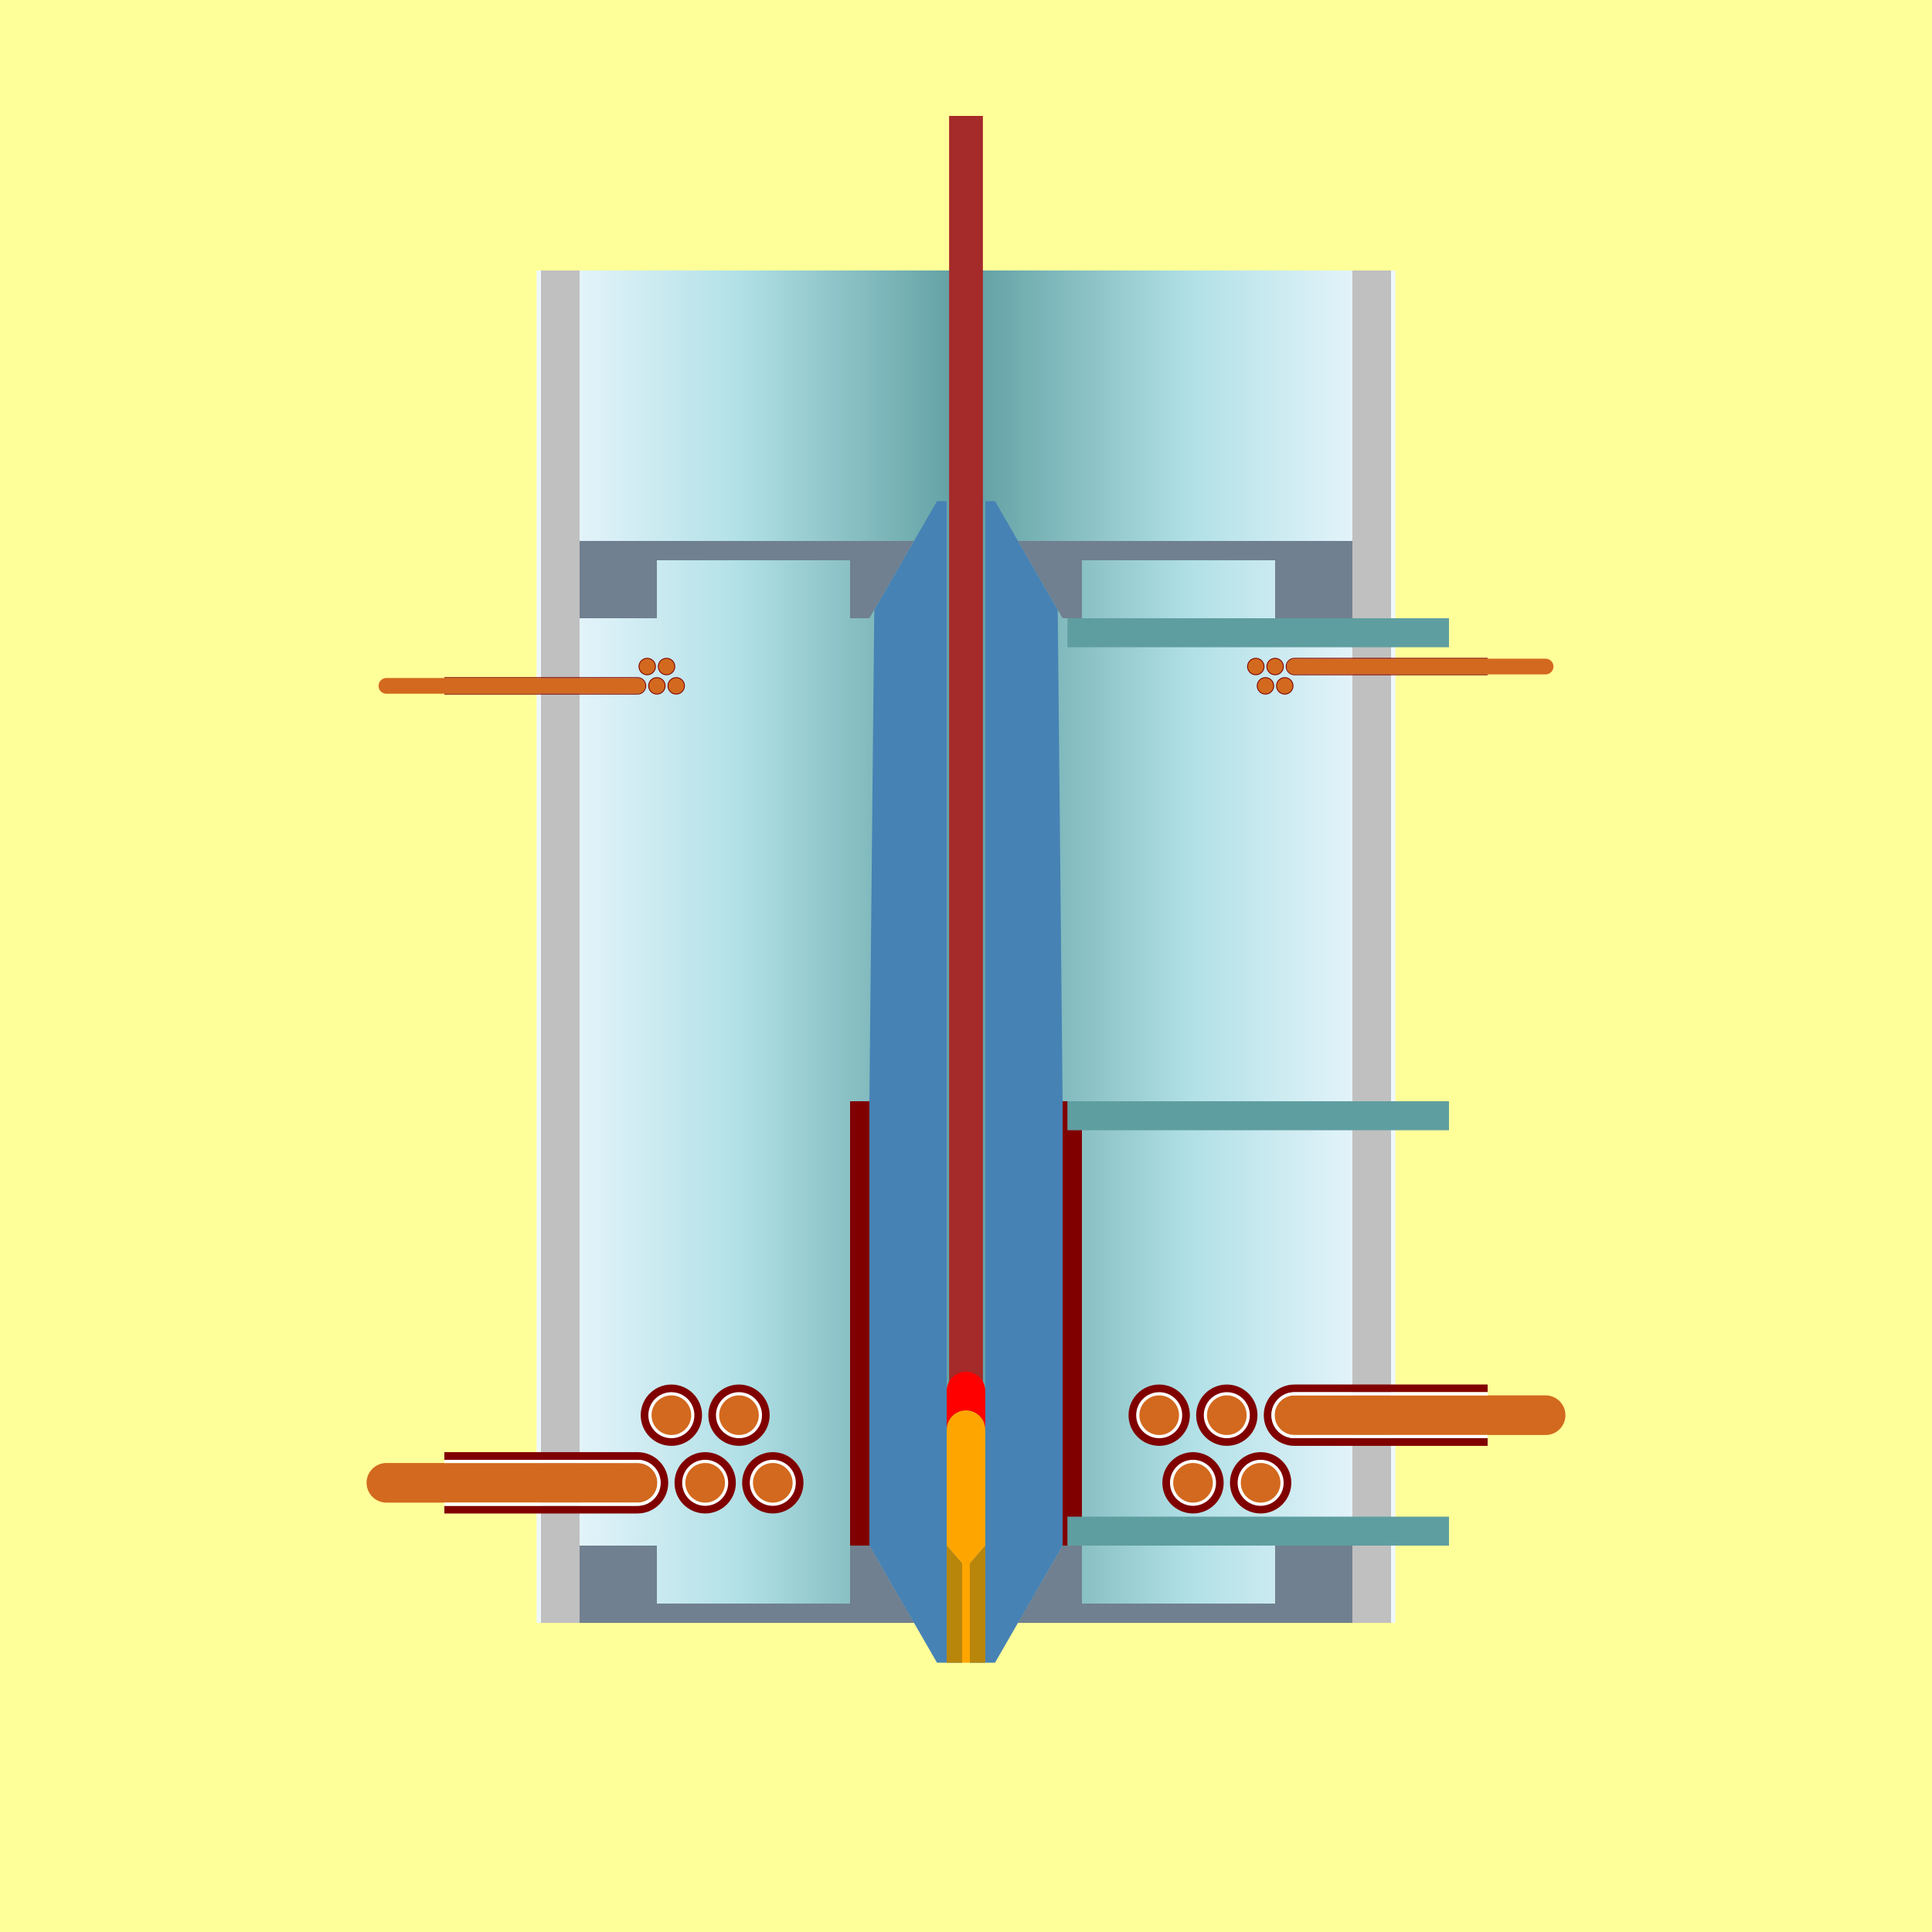
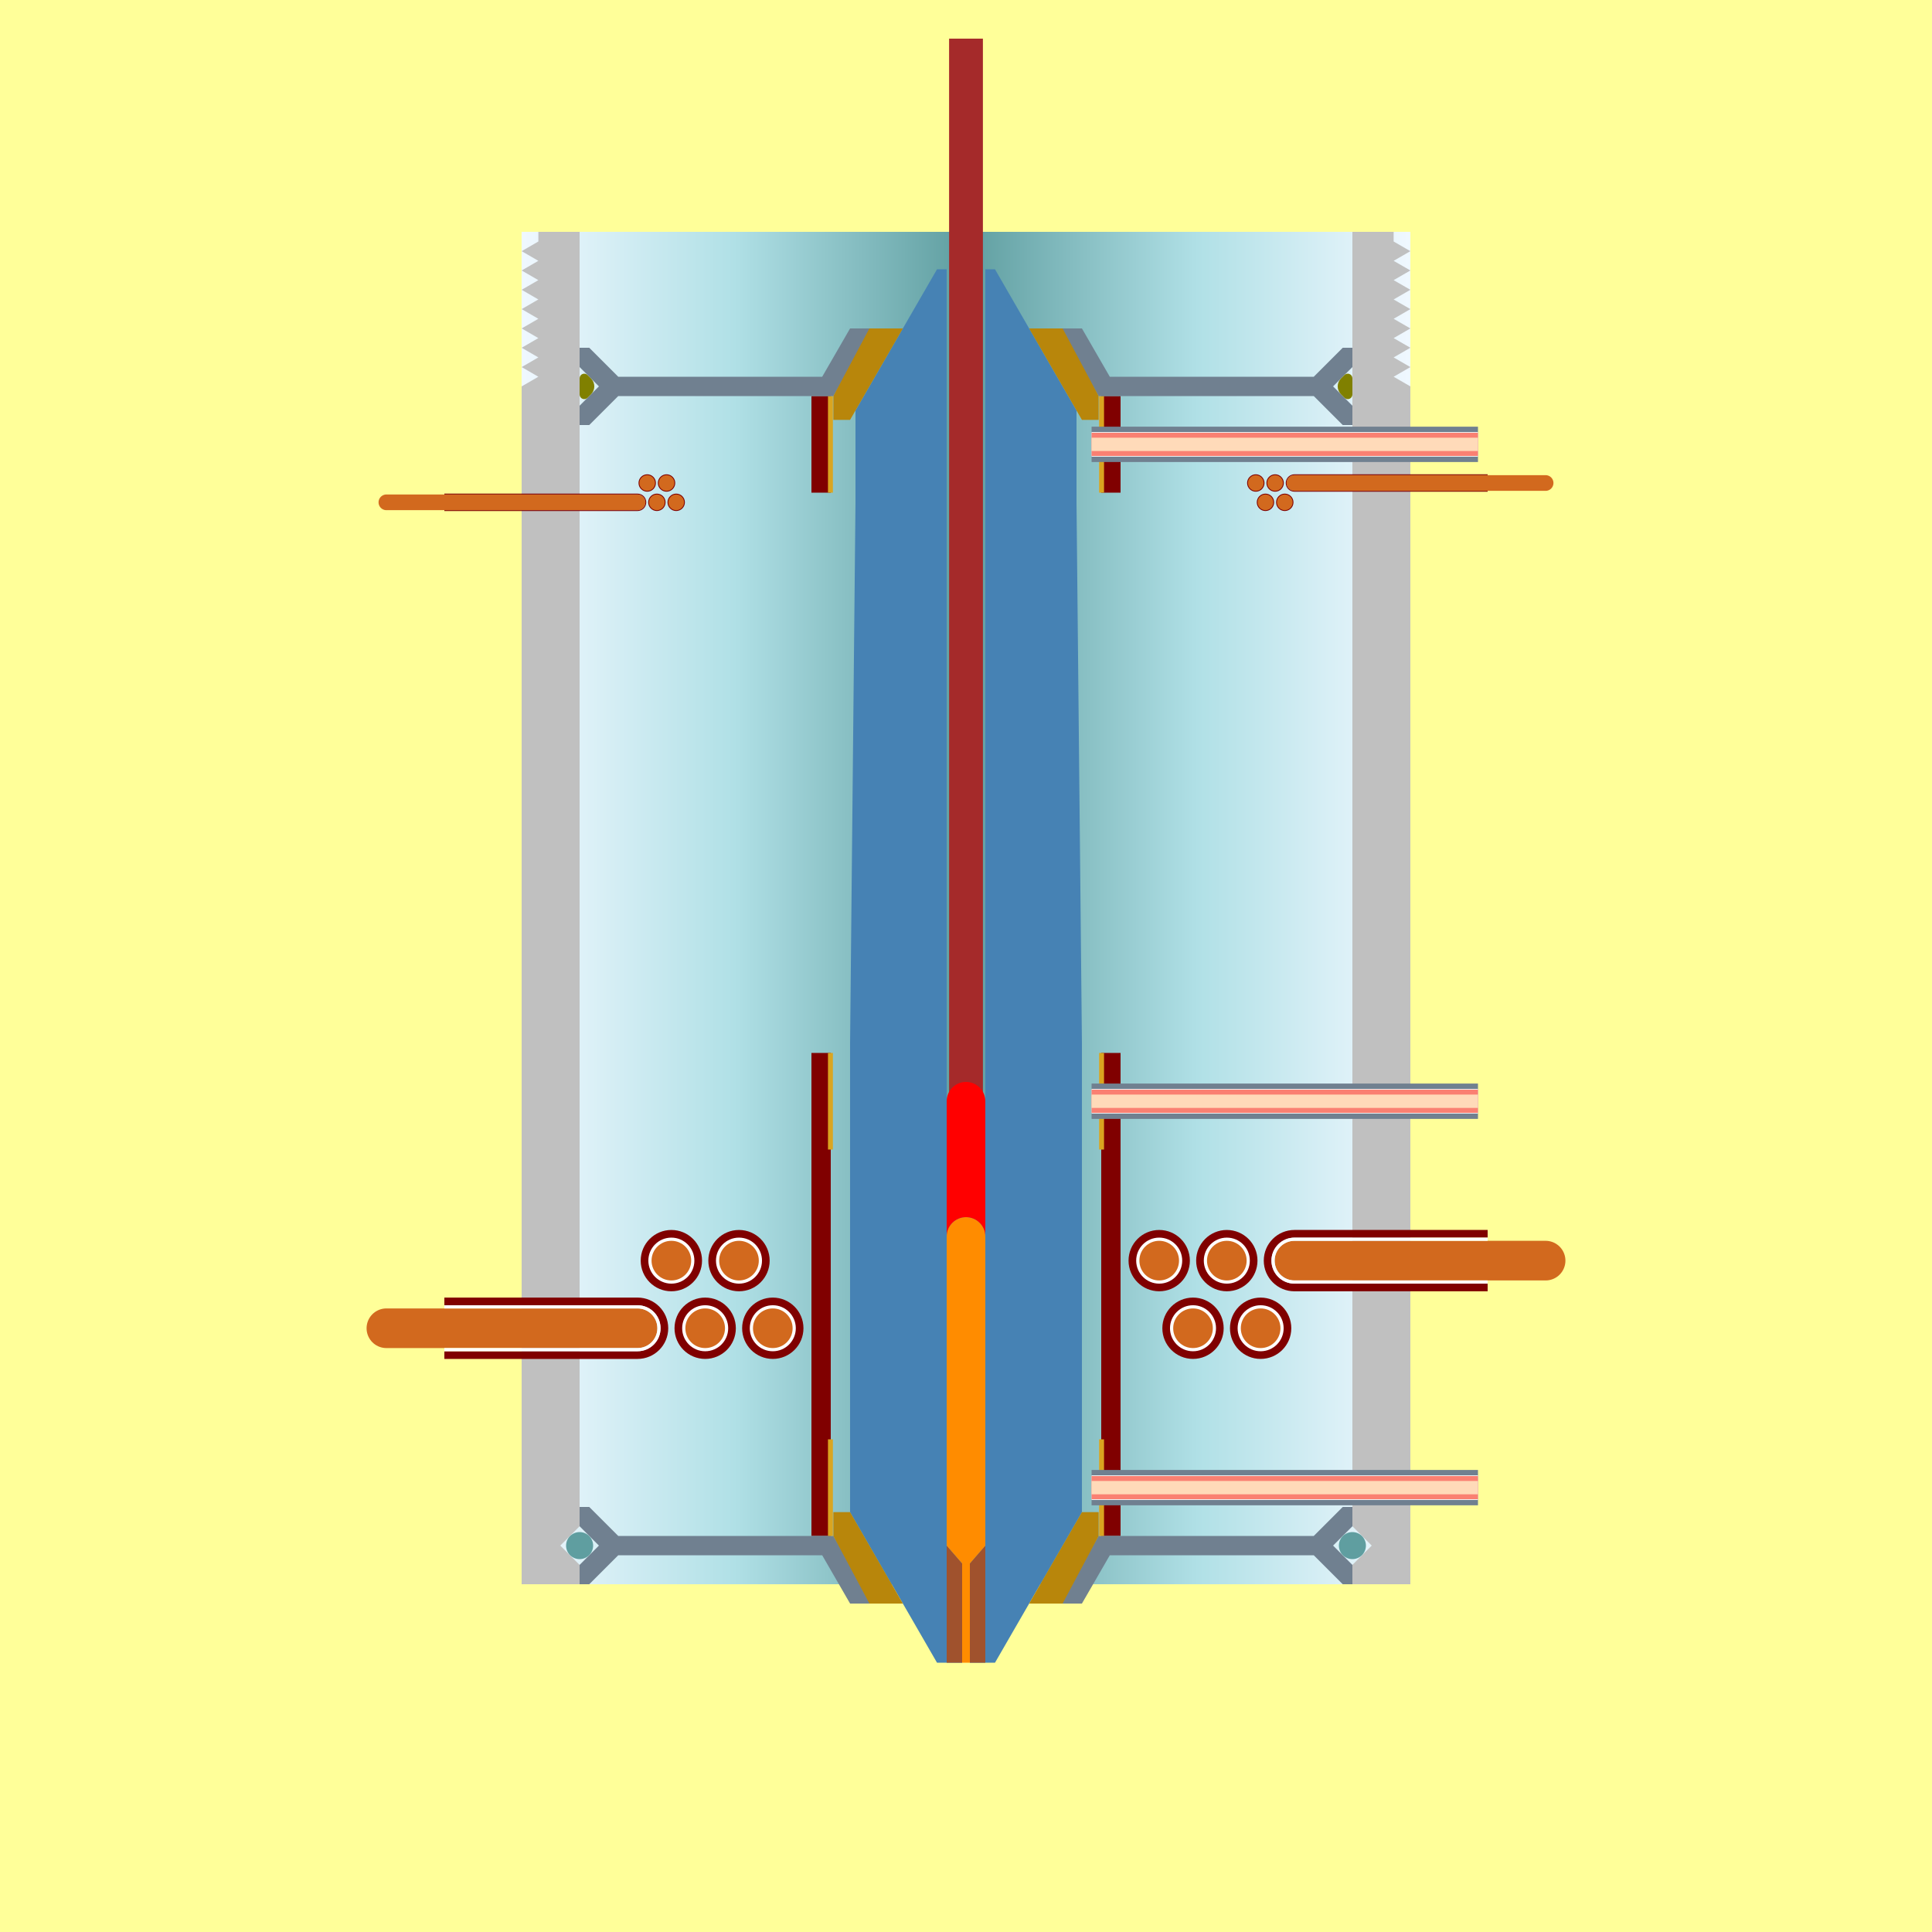
<svg xmlns="http://www.w3.org/2000/svg" xmlns:xlink="http://www.w3.org/1999/xlink" enable-background="new 0 0 500.0 500.0" width="10.0cm" height="10.0cm" viewBox="0 0 500.0 500.0" x="0px" y="0px">
  <g id="group_0" transform="translate(250.0,400.0) scale(1.0,-1.0)">
    <rect id="background" x="-250.0" y="-100.0" width="500.0" height="500.0" fill="#FFFF99" stroke-linejoin="miter" />
    <g id="assembly" transform="scale(5.0,5.0)">
      <defs id="defs_0">
        <g id="sensor">
-           <path id="washer" d="               M -5.0,0.0               L -2.691,-4.0               L -20.117,-4.0               L -20.117,0.0               L -16.0,0.0               L -16.0,-3.0               L -6.0,-3.0               L -6.0,0.0               L -5.0,0.0               M 5.0,0.0               L 2.691,-4.0               L 20.117,-4.0               L 20.117,0.0               L 16.0,0.0               L 16.0,-3.0               L 6.0,-3.0               L 6.0,0.0               L 5.0,0.0             " fill="SlateGray" stroke="none" stroke-width="0.0" stroke-linejoin="round" />
+           <path id="washer" d="               M -6.866,0.5               L -4.845,-3.0               L -6.0,-3.0               L -7.443,-0.5               L -18.0,-0.5               L -19.5,-2.0               L -20.0,-2.0               L -20.0,-1.0               L -19.0,0.0               L -20.0,1.0               L -20.0,2.0               L -19.5,2.0               L -18.0,0.5               L -6.866,0.5               M 6.866,0.5               L 4.845,-3.0               L 6.0,-3.0               L 7.443,-0.5               L 18.0,-0.5               L 19.5,-2.0               L 20.0,-2.0               L 20.0,-1.0               L 19.0,0.0               L 20.0,1.0               L 20.0,2.0               L 19.5,2.0               L 18.0,0.5               L 6.866,0.5             " fill="SlateGray" stroke="none" stroke-width="0.0" stroke-linejoin="round" />
+         </g>
+         <g id="bearing">
+           <path id="bearing_p" d="               M -6.0,1.732               L -3.268,-3.0               L -5.0,-3.0               L -6.866,0.5               L -6.866,1.732               L -6.0,1.732             " fill="DarkGoldenrod" stroke="none" stroke-width="0.0" stroke-linejoin="round" />
+           <path id="bearing_p" d="               M 6.0,1.732               L 3.268,-3.0               L 5.0,-3.0               L 6.866,0.5               L 6.866,1.732               L 6.0,1.732             " fill="DarkGoldenrod" stroke="none" stroke-width="0.0" stroke-linejoin="round" />
        </g>
        <g id="wire12ga">
          <circle cx="0.0" cy="0.0" stroke="none" stroke-width="0" fill="Maroon" r="1.587" />
          <circle cx="0.0" cy="0.0" stroke="none" stroke-width="0" fill="white" r="1.191" />
          <circle cx="0.0" cy="0.0" stroke="none" stroke-width="0" fill="Chocolate" r="1.026" />
        </g>
        <g id="coil_0">
          <use id="r_turn_00" xlink:href="#wire12ga" transform="translate(15.25,-1.75)" />
          <use id="l_turn_01" xlink:href="#wire12ga" transform="translate(-13.5,-1.75)" />
          <use id="r_turn_01" xlink:href="#wire12ga" transform="translate(11.75,-1.75)" />
          <use id="l_turn_02" xlink:href="#wire12ga" transform="translate(-10.0,-1.75)" />
          <use id="r_turn_12" xlink:href="#wire12ga" transform="translate(10.0,1.75)" />
          <use id="l_turn_13" xlink:href="#wire12ga" transform="translate(-11.75,1.75)" />
          <use id="r_turn_13" xlink:href="#wire12ga" transform="translate(13.5,1.75)" />
          <use id="l_turn_4" xlink:href="#wire12ga" transform="translate(-15.25,1.75)" />
          <path id="leads" d="               M -17.0,-1.75               L -30.0,-1.75               M 17.0,1.75               L 30.0,1.75             " fill="none" stroke="Chocolate" stroke-width="2.052" stroke-linecap="round" />
          <path id="lead_tubes" d="               M -27.0,-3.139               L -17.0,-3.139               A 1.389,1.389 0 0 1 -17.0,-0.361               L -27.0,-0.361               M 27.0,3.139               L 17.0,3.139               A 1.389,1.389 0 0 1  17.0,0.361               L 27.0,0.361             " fill="none" stroke="Maroon" stroke-width="0.397" stroke-linejoin="miter" />
          <path id="lead_tube_space" d="               M -27.0,-2.858               L -17.0,-2.858               A 1.108,1.108 0 0 1 -17.0,-0.642               L -27.0,-0.642               M 27.0,2.858               L 17.0,2.858               A 1.108,1.108 0 0 1 17.0,0.642               L 27.0,0.642             " fill="none" stroke="White" stroke-width="0.164" stroke-linejoin="miter" />
        </g>
        <g id="wire20ga">
          <circle cx="0.0" cy="0.0" stroke="none" stroke-width="0" fill="Maroon" r="0.45" />
          <circle cx="0.0" cy="0.0" stroke="none" stroke-width="0" fill="Chocolate" r="0.406" />
        </g>
        <g id="coil_1">
          <use id="r_turn_00" xlink:href="#wire20ga" transform="translate(16.5,-0.5)" />
          <use id="l_turn_01" xlink:href="#wire20ga" transform="translate(-16.0,-0.5)" />
          <use id="r_turn_01" xlink:href="#wire20ga" transform="translate(15.5,-0.5)" />
          <use id="l_turn_02" xlink:href="#wire20ga" transform="translate(-15.0,-0.5)" />
          <use id="r_turn_12" xlink:href="#wire20ga" transform="translate(15.0,0.5)" />
          <use id="l_turn_13" xlink:href="#wire20ga" transform="translate(-15.5,0.5)" />
          <use id="r_turn_13" xlink:href="#wire20ga" transform="translate(16.0,0.5)" />
          <use id="l_turn_4" xlink:href="#wire20ga" transform="translate(-16.5,0.5)" />
          <path id="leads" d="               M -17.0,-0.5               L -30.0,-0.5               M 17.0,0.5               L 30.0,0.5             " fill="none" stroke="Chocolate" stroke-width="0.813" stroke-linecap="round" />
          <path id="insulation" d="               M -27.0,-0.928               L -17.0,-0.928               A 0.428,0.428 0 0 1 -17.0,-0.072               L -27.0,-0.072               M 27.0,0.928               L 17.0,0.928               A 0.428,0.428 0 0 1  17.0,0.072               L 27.0,0.072             " fill="none" stroke="Maroon" stroke-width=".044" stroke-linejoin="miter" />
        </g>
        <g id="optical_fiber">
-           <path id="fiber" d="               M 0.25,0.0               L 20.0,0.0             " fill="none" stroke="CadetBlue" stroke-width="1.5" stroke-linejoin="round" />
+           <rect id="ss_hypotube" x="0.5" y="-0.914" width="20.0" height="1.829" fill="SlateGray" stroke-linejoin="round" />
+           <rect id="clearance" x="0.5" y="-0.635" width="20.0" height="1.27" fill="White" stroke-linejoin="round" />
+           <rect id="boro_silicate" x="0.5" y="-0.6" width="20.0" height="1.2" fill="Salmon" stroke-linejoin="round" />
+           <rect id="air" x="0.5" y="-0.345" width="20.0" height="0.69" fill="PeachPuff" stroke-linejoin="round" />
        </g>
-         <linearGradient id="cart_grad" gradientUnits="objectBoundingBox" x2="0%" x1="100%">
+         <linearGradient id="cart_grad" gradientUnits="objectBoundingBox" x1="0%" x2="100%" y1="0%" y2="0%">
          <stop stop-color="AliceBlue" offset="0%" />
          <stop stop-color="PowderBlue" offset="24%" />
          <stop stop-color="CadetBlue" offset="50%" />
          <stop stop-color="PowderBlue" offset="76%" />
          <stop stop-color="AliceBlue" offset="100%" />
        </linearGradient>
+         <linearGradient id="hole_grad" gradientUnits="objectBoundingBox" x1="0%" x2="0%" y1="0%" y2="100%">
+           <stop stop-color="AliceBlue" offset="0%" />
+           <stop stop-color="PowderBlue" offset="24%" />
+           <stop stop-color="CadetBlue" offset="50%" />
+           <stop stop-color="PowderBlue" offset="76%" />
+           <stop stop-color="AliceBlue" offset="100%" />
+         </linearGradient>
+         <g id="compressed_Oring">
+           <path id="Oring_p" d="               M 0.0,-0.419               L 0.0, 0.419               A 0.241,0.241 0 0 0 0.411,0.589               L 0.592,0.408               A 0.577,0.577 0 0 0 0.592,-0.408               L 0.411,-0.589               A 0.241,0.241 0 0 0 0.0,-0.419             " fill="Olive" stroke="none" stroke-width="0.0" stroke-linejoin="round" />
+         </g>
+         <g id="cartridge_profile">
+           <path id="cartridge_p" d="               M -23.0,-2.0               L -20.0,-2.0               L -20.0,-1.0               L        -21.0, 0.0               L -20.0, 1.0               L -20.0, 68.0               L -22.134,68.0               L -22.134,67.5               L -23.0,67.0               L -22.134,66.5               L -23.0,66.0               L -22.134,65.5               L -23.0,65.0               L -22.134,64.5               L -23.0,64.0               L -22.134,63.5               L -23.0,63.0               L -22.134,62.5               L -23.0,62.0               L -22.134,61.5               L -23.0,61.0               L -22.134,60.5               L -23.0,60.0               L -23.0,-2.0             " fill="Silver" stroke="none" stroke-width="0.0" stroke-linejoin="round" />
+         </g>
+         <g id="brass_ring">
+           <rect id="brass_ll" x="-7.144" y="-2.5" width="0.254" height="5.0" fill="GoldenRod" stroke-linejoin="round" />
+           <rect id="brass_lr" x="6.89" y="-2.5" width="0.254" height="5.0" fill="GoldenRod" stroke-linejoin="round" />
+         </g>
+         <g id="lower_subassembly">
+           <rect id="silicone_ll" x="-8.0" y="0.5" width="1.0" height="25.0" fill="Maroon" stroke-linejoin="round" />
+           <rect id="silicone_lr" x="7.0" y="0.5" width="1.0" height="25.0" fill="Maroon" stroke-linejoin="round" />
+           <use id="lower_sensor" xlink:href="#sensor" transform="translate(0.0,0.0)" />
+           <use id="brass_l" xlink:href="#brass_ring" transform="translate(0.0,3.0)" />
+           <use id="brass_m" xlink:href="#brass_ring" transform="translate(0.0,23.0)" />
+           <use id="lower_bearing" xlink:href="#bearing" transform="translate(0.0,0.0)" />
+           <circle cx="-20.0" cy="0.0" stroke="none" stroke-width="0" fill="CadetBlue" r="0.7" />
+           <circle cx="20.0" cy="0.0" stroke="none" stroke-width="0" fill="CadetBlue" r="0.7" />
+           <use id="heating_coil" xlink:href="#coil_0" transform="translate(0.0,13.0)" />
+           <use id="hot_fiber" xlink:href="#optical_fiber" transform="translate(6.0,3.0)" />
+           <use id="warm_fiber" xlink:href="#optical_fiber" transform="translate(6.0,23.0)" />
+         </g>
+         <g id="upper_subassembly">7.14375
+           <rect id="silicone_ul" x="-8.0" y="-5.5" width="1.0" height="5.0" fill="Maroon" stroke-linejoin="round" />
+           <rect id="silicone_ur" x="7.0" y="-5.5" width="1.0" height="5.0" fill="Maroon" stroke-linejoin="round" />
+           <use id="brass_u" xlink:href="#brass_ring" transform="translate(0.0,-3.0)" />
+           <use id="upper_sensor" xlink:href="#sensor" transform="translate(0.0,0.0) scale(1.0,-1.0)" />
+           <use id="upper_bearing" xlink:href="#bearing" transform="translate(0.0,0.0) scale(1.0,-1.0)" />
+           <use id="Oring_l" xlink:href="#compressed_Oring" transform="translate(-20.0,0.0)" />
+           <use id="Oring_r" xlink:href="#compressed_Oring" transform="translate(20.0,0.0) scale(-1.0,1.0)" />
+           <use id="top_heating_coil" xlink:href="#coil_1" transform="translate(0.0,-5.5)" />
+           <use id="cool_fiber" xlink:href="#optical_fiber" transform="translate(6.0,-3.0)" />
+         </g>
      </defs>
-       <rect id="cartridge_background" x="-22.225" y="-4.0" width="44.45" height="70.0" fill="url(#cart_grad)" stroke-linejoin="round" />
-       <path id="die" d="           M -0.2,-0.924           L -0.2,-6.062           L -1.5,-6.062           L -5.0,0.0           L -5.0,23.0           L -4.748,48.437           L -1.5,54.062           L -1.0,54.062           L -1.0,0.0           L -0.2,-0.924           M 0.2,-0.924           L 0.2,-6.062           L 1.5,-6.062           L 5.0,0.0           L 5.0,23.0           L 4.748,48.437           L 1.5,54.062           L 1.0,54.062           L 1.0,0.0           L 0.2,-0.924         " fill="SteelBlue" stroke="none" stroke-width="0.0" stroke-linejoin="round" />
-       <path id="carbide" d="           M -0.2,-0.924           L -0.2,-6.062           L -1.0,-6.062           L -1.0,0.0           L -0.2,-0.924           M 0.2,-0.924           L 0.2,-6.062           L 1.0,-6.062           L 1.0,0.0           L 0.2,-0.924         " fill="DarkGoldenRod" stroke="none" stroke-width="0.0" stroke-linejoin="round" />
-       <path id="molten" d="           M 0.2,-0.924           L 0.2,-6.062           L -0.2,-6.062           L -0.2,-0.924           L -1.0,0.0           L -1.0,6.0           A 1.0,1.0 0 0 0 1.0,6.0           L 1.0,0.0           L 0.2,-0.924         " fill="Orange" stroke="none" stroke-width="0.0" stroke-linejoin="round" />
-       <rect id="filament" x="-0.875" y="8.0" width="1.75" height="66.0" fill="Brown" stroke-linejoin="round" />
-       <path id="plastic" d="           M -1.0,8.0           L -1.0,6.0           A 1.0,1.0 0 0 0 1.0,6.0           L 1.0,8.0           A 1.0,1.0 0 0 1 -1.0,8.0         " fill="Red" stroke="none" stroke-width="0.0" stroke-linejoin="round" />
-       <rect id="silicone_l" x="-6.0" y="0.0" width="1.0" height="23.0" fill="Maroon" stroke-linejoin="round" />
-       <rect id="silicone_r" x="5.0" y="0.0" width="1.0" height="23.0" fill="Maroon" stroke-linejoin="round" />
-       <use id="lower_sensor" xlink:href="#sensor" transform="translate(0.0,0.0)" />
-       <use id="upper_sensor" xlink:href="#sensor" transform="translate(0.0,48.0) scale(1.0,-1.0)" />
-       <rect id="cartridge" x="-22.0" y="-4.0" width="2.0" height="70.0" fill="Silver" stroke-linejoin="round" />
-       <rect id="cartridge" x="20.0" y="-4.0" width="2.0" height="70.0" fill="Silver" stroke-linejoin="round" />
-       <use id="heating_coil" xlink:href="#coil_0" transform="translate(0.0,5.0)" />
-       <use id="top_heating_coil" xlink:href="#coil_1" transform="translate(0.0,45.0)" />
-       <use id="hot_fiber" xlink:href="#optical_fiber" transform="translate(5.0,0.75)" />
-       <use id="warm_fiber" xlink:href="#optical_fiber" transform="translate(5.0,22.25)" />
-       <use id="cool_fiber" xlink:href="#optical_fiber" transform="translate(5.0,47.25)" />
+       <rect id="cartridge_background" x="-23.0" y="-2.0" width="46.0" height="70.0" fill="url(#cart_grad)" stroke-linejoin="round" />
+       <path id="die" d="           M -0.2,-0.924           L -0.2,-6.062           L -1.5,-6.062           L -6.0,1.732           L -6.0,26.0           L -5.72,54.0           L -5.72,58.753           L -1.5,66.062           L -1.0,66.062           L -1.0,0.0           L -0.2,-0.924           M 0.2,-0.924           L 0.2,-6.062           L 1.5,-6.062           L 6.0,1.732           L 6.0,26.0           L 5.72,54.0           L 5.72,58.753           L 1.5,66.062           L 1.0,66.062           L 1.0,0.0           L 0.2,-0.924         " fill="SteelBlue" stroke="none" stroke-width="0.0" stroke-linejoin="round" />
+       <path id="carbide" d="           M -0.2,-0.924           L -0.2,-6.062           L -1.0,-6.062           L -1.0,0.0           L -0.2,-0.924           M 0.2,-0.924           L 0.2,-6.062           L 1.0,-6.062           L 1.0,0.0           L 0.2,-0.924         " fill="Sienna" stroke="none" stroke-width="0.0" stroke-linejoin="round" />
+       <path id="molten" d="           M 0.2,-0.924           L 0.2,-6.062           L -0.2,-6.062           L -0.2,-0.924           L -1.0,0.0           L -1.0,16.0           A 1.0,1.0 0 0 0 1.0,16.0           L 1.0,0.0           L 0.2,-0.924         " fill="DarkOrange" stroke="none" stroke-width="0.0" stroke-linejoin="round" />
+       <rect id="filament" x="-0.875" y="23.0" width="1.75" height="55.0" fill="Brown" stroke-linejoin="round" />
+       <path id="plastic" d="           M -1.0,23.0           L -1.0,16.0           A 1.0,1.0 0 0 0 1.0,16.0           L 1.0,23.0           A 1.0,1.0 0 0 1 -1.0,23.0         " fill="Red" stroke="none" stroke-width="0.0" stroke-linejoin="round" />
+       <use id="cartridge_l" xlink:href="#cartridge_profile" transform="scale(1.0,1.0)" />
+       <use id="cartridge_r" xlink:href="#cartridge_profile" transform="scale(-1.0,1.0)" />
+       <use id="lower" xlink:href="#lower_subassembly" transform="translate(0.0,0.0)" />
+       <use id="upper" xlink:href="#upper_subassembly" transform="translate(0.0,60.0)" />
    </g>
  </g>
</svg>
